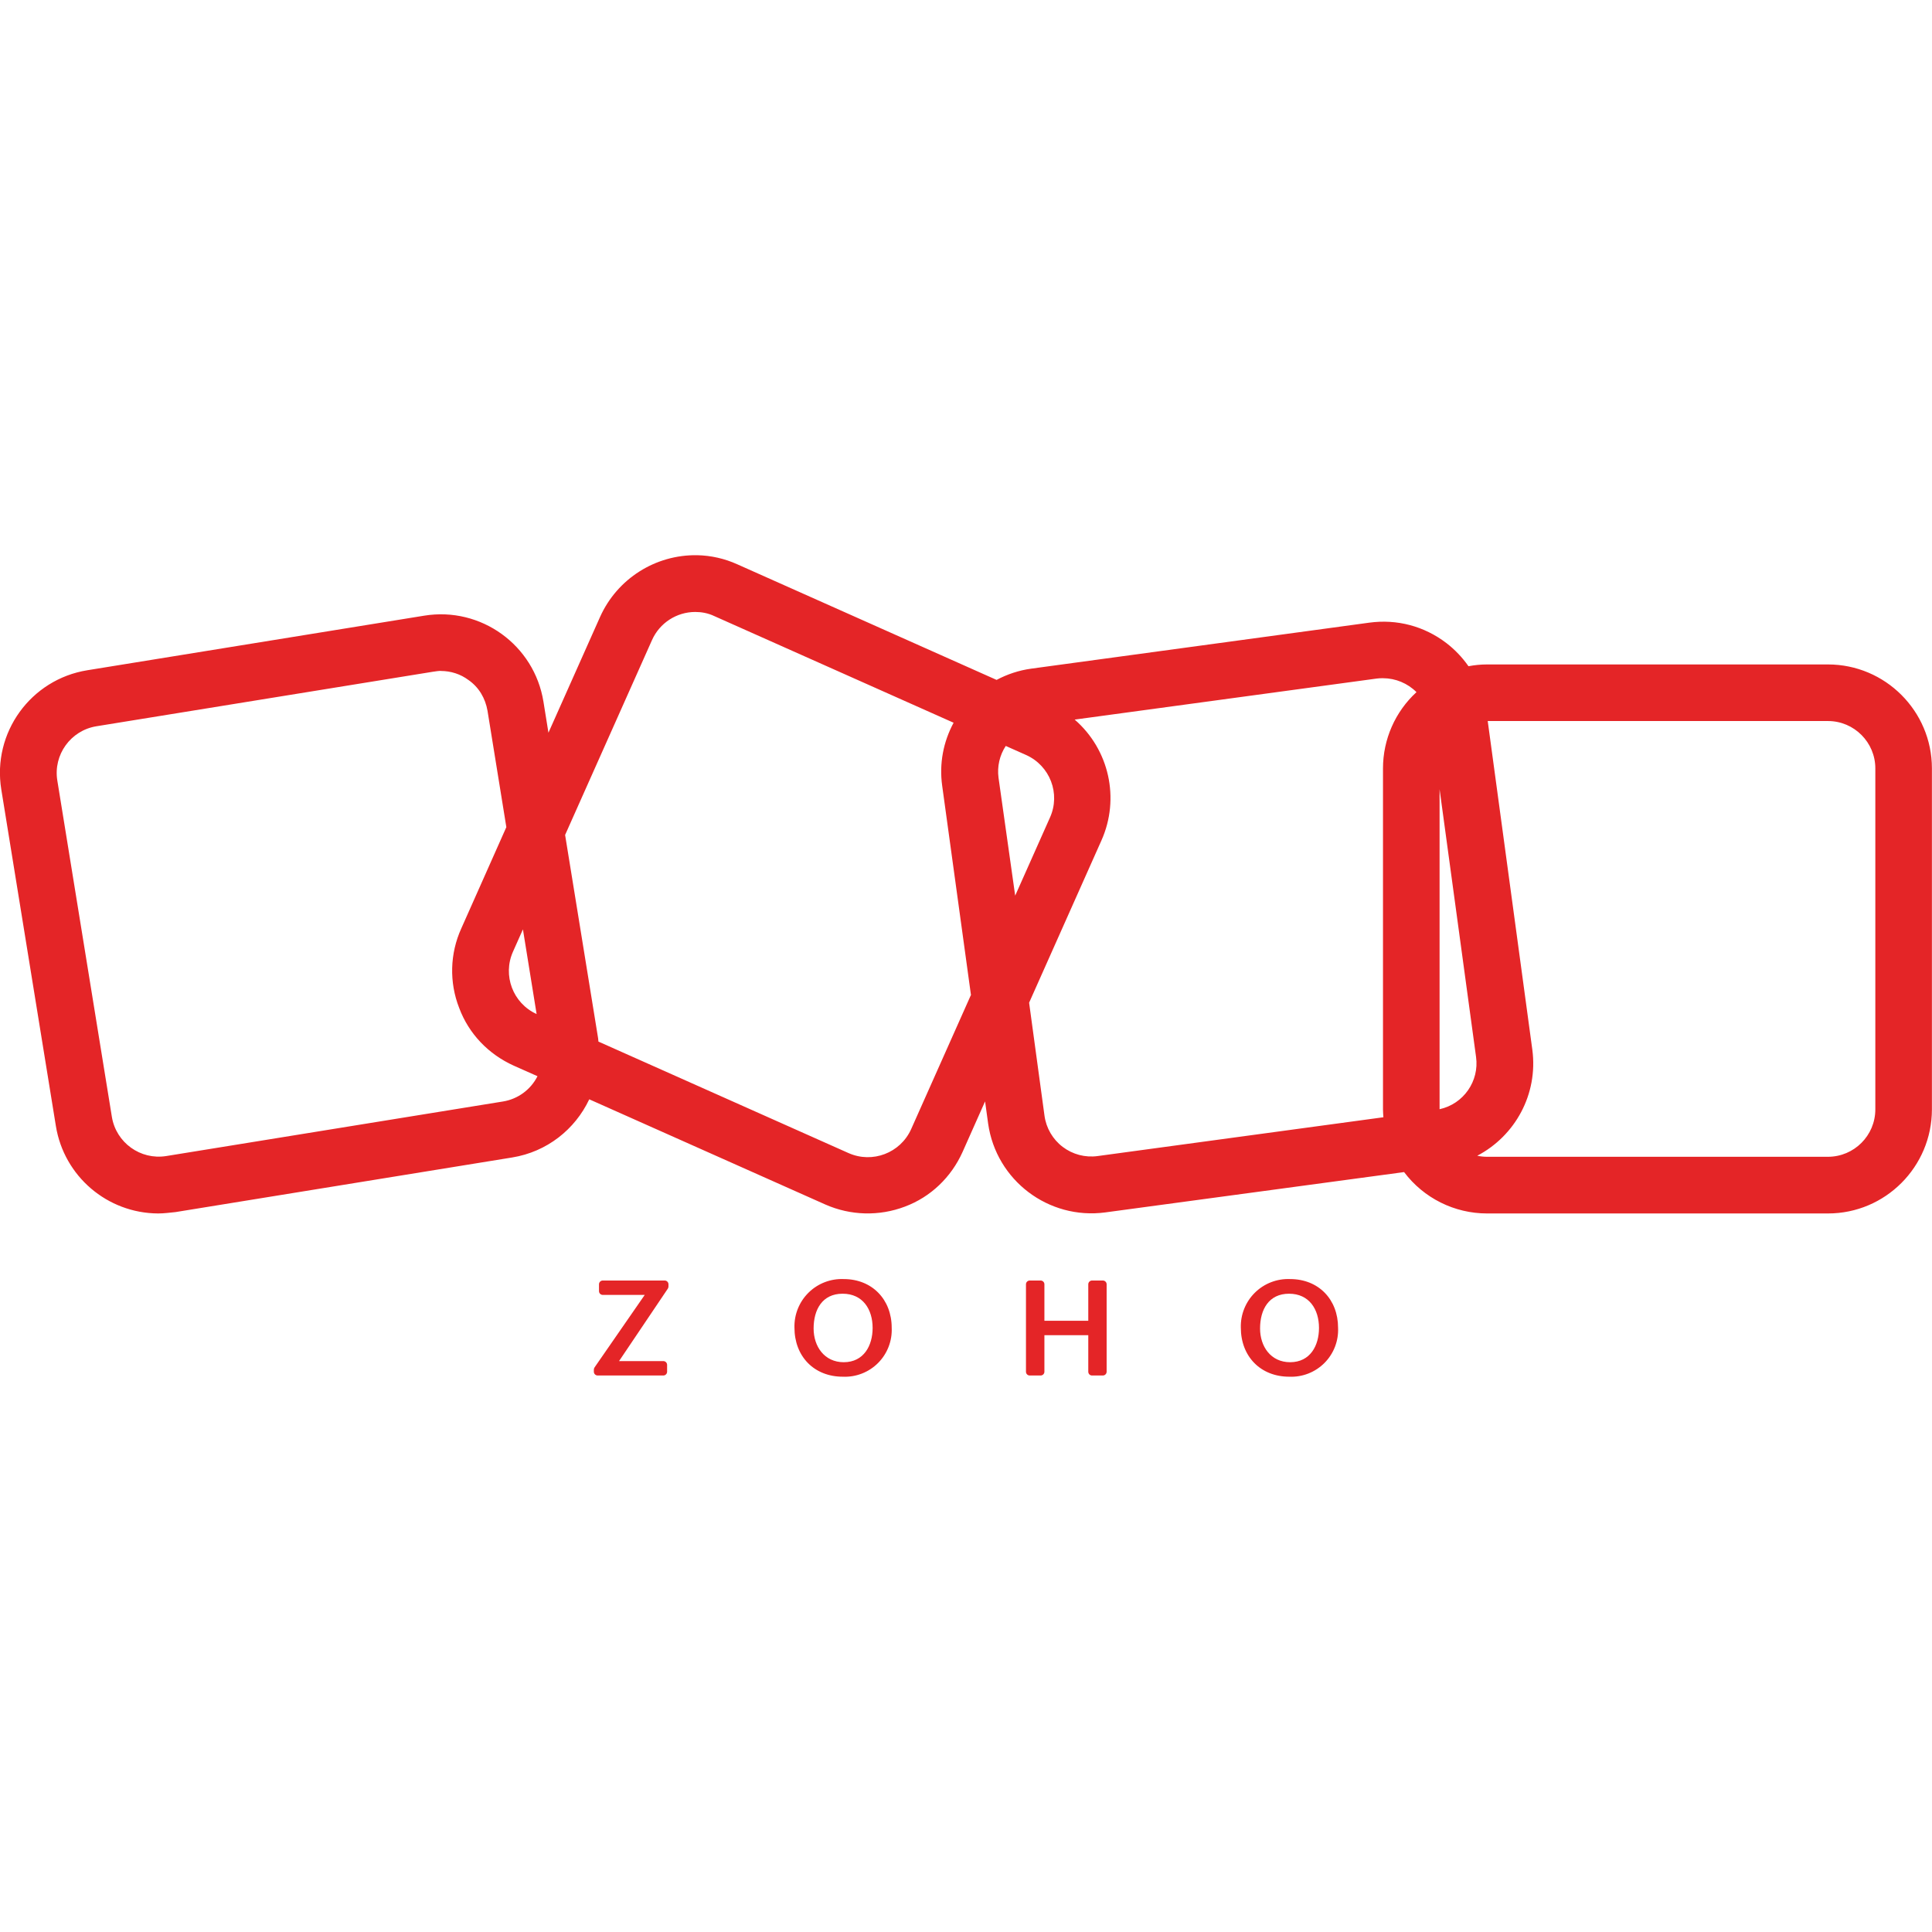
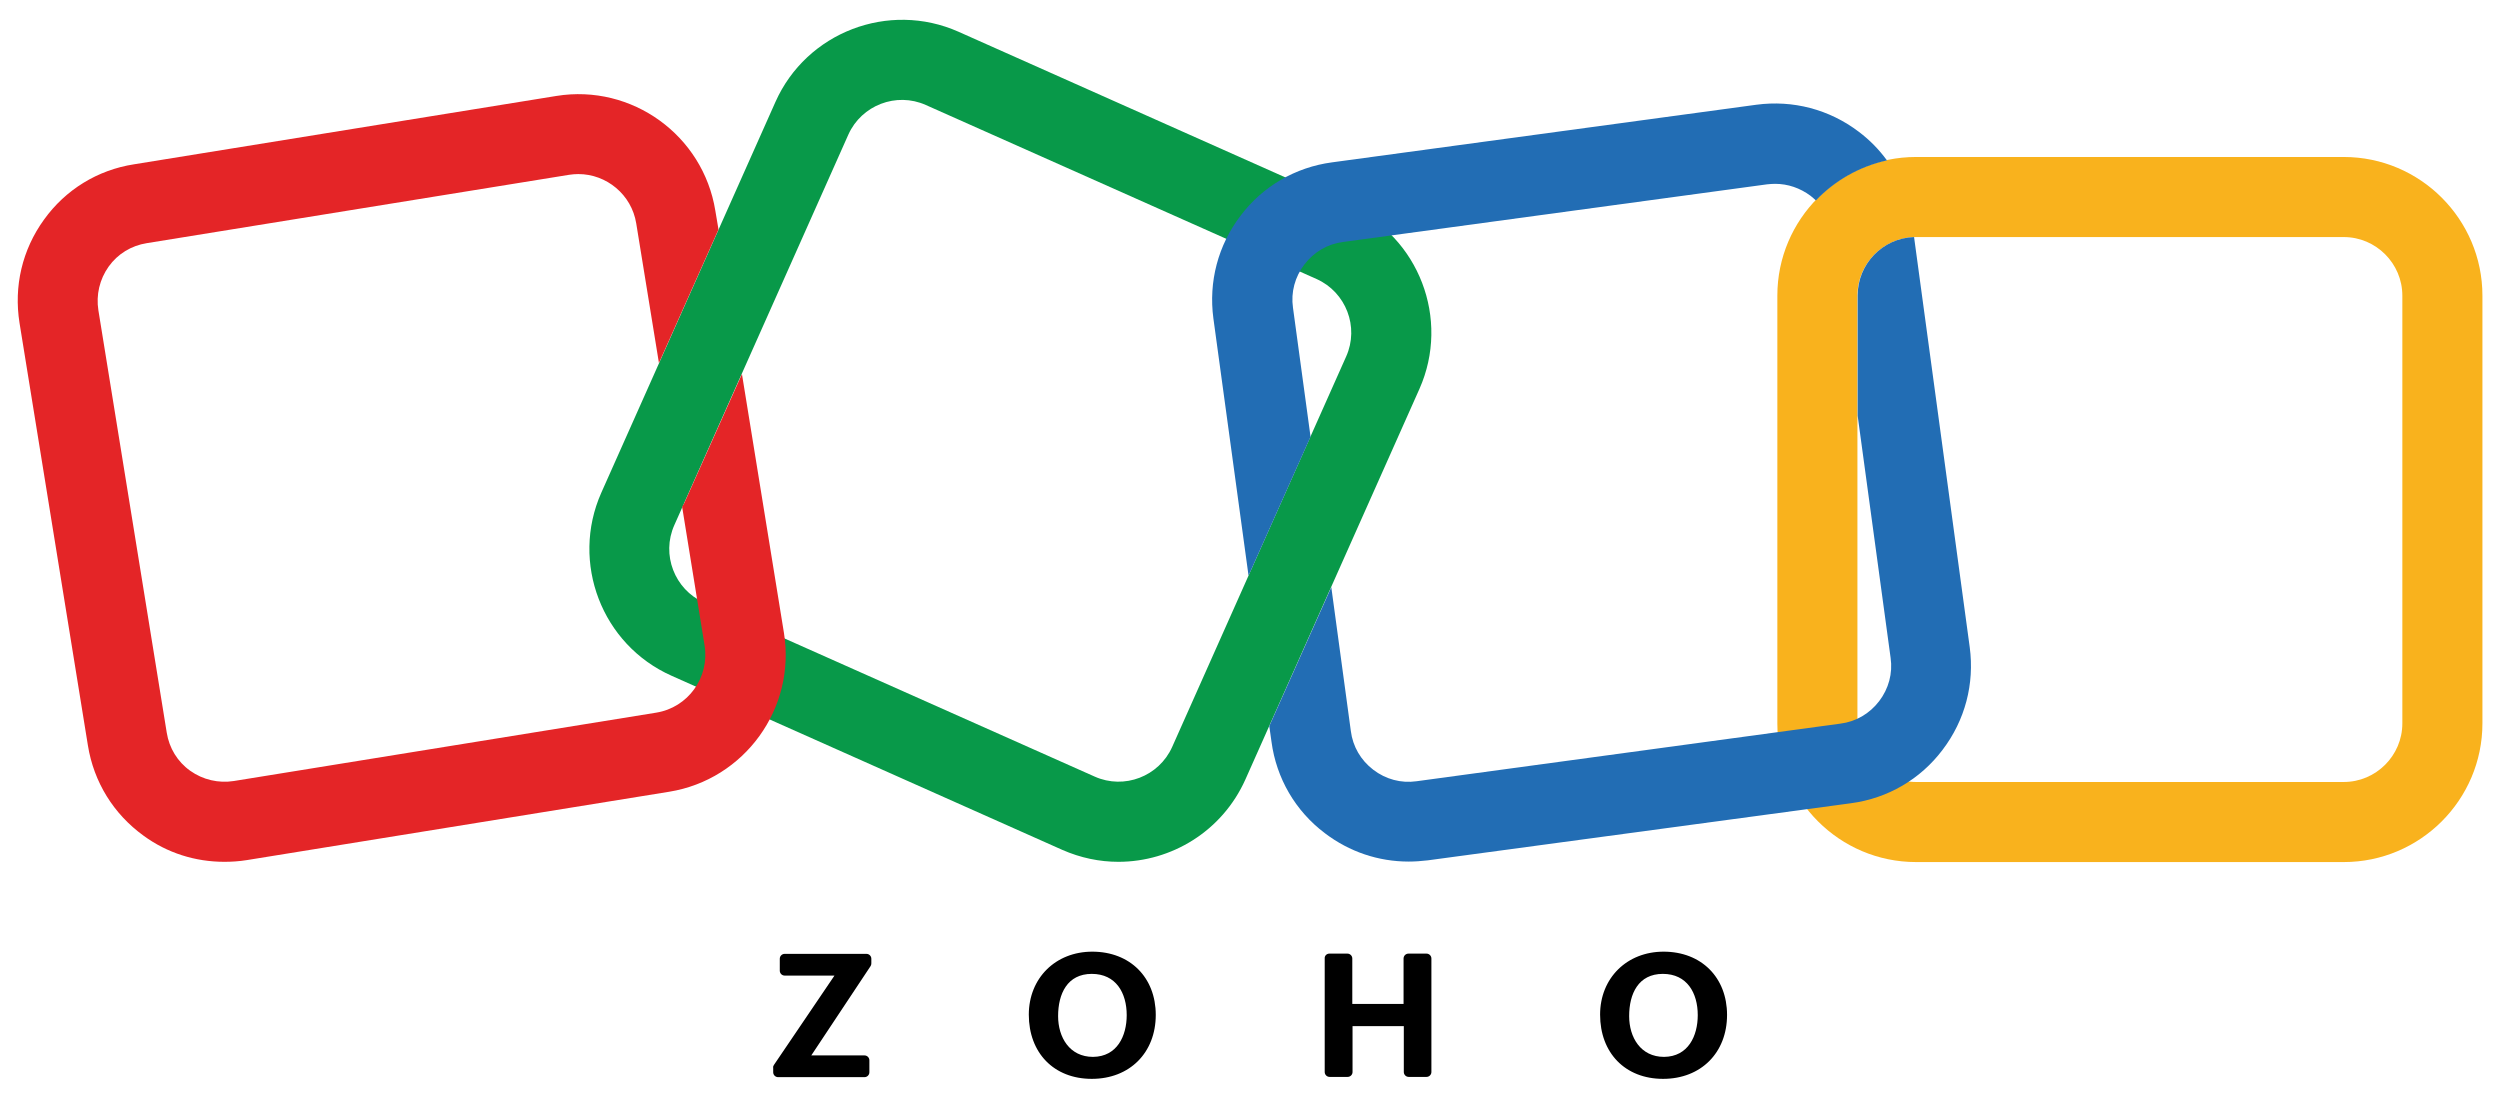
- <svg xmlns="http://www.w3.org/2000/svg" fill="#E42527" role="img" viewBox="0 0 24 24">
-   <path d="M8.66 6.897a1.299 1.299 0 0 0-1.205.765l-.642 1.44-.062-.385A1.291 1.291 0 0 0 5.27 7.648l-4.185.678A1.291 1.291 0 0 0 .016 9.807l.678 4.18a1.293 1.293 0 0 0 1.27 1.087c.074 0 .143-.01.216-.017l4.18-.678c.436-.07.784-.351.96-.723l2.933 1.307a1.304 1.304 0 0 0 .988.026c.321-.12.575-.365.716-.678l.28-.629.038.276a1.297 1.297 0 0 0 1.455 1.103l3.712-.501a1.29 1.29 0 0 0 1.03.514h4.236c.713 0 1.29-.58 1.291-1.291V9.545c0-.712-.58-1.291-1.291-1.291h-4.236c-.079 0-.155.008-.23.022a1.309 1.309 0 0 0-.275-.288c-.275-.21-.614-.3-.958-.253l-4.197.571c-.155.021-.3.07-.432.14L9.159 7.01a1.27 1.27 0 0 0-.499-.113zm-.025.705c.077 0 .159.013.24.052l2.971 1.324c-.128.238-.18.508-.142.782l.357 2.596h.002l-.745 1.672a.59.59 0 0 1-.777.296l-3.107-1.385-.004-.041-.41-2.526L8.1 7.95a.589.589 0 0 1 .536-.348zm-3.159.733c.125 0 .245.039.343.112.13.09.21.227.237.382l.234 1.446-.56 1.259a1.27 1.27 0 0 0-.026.987c.12.322.364.575.678.717l.295.131a.585.585 0 0 1-.428.314l-4.185.678a.59.59 0 0 1-.674-.485l-.678-4.18a.588.588 0 0 1 .485-.674l4.185-.678c.03-.004.064-.01.094-.01zm11.705.09a.59.59 0 0 1 .415.173 1.287 1.287 0 0 0-.416.947v4.237c0 .033.003.065.005.097l-3.55.482a.586.586 0 0 1-.66-.502l-.191-1.403.899-2.017a1.29 1.29 0 0 0-.333-1.5l3.754-.51c.026-.004.051-.004.077-.004zm1.3.532h4.227c.326 0 .588.266.588.588v4.237a.589.589 0 0 1-.588.588h-4.237a.564.564 0 0 1-.12-.013c.47-.246.758-.765.684-1.318zm-5.988.309.254.113c.296.133.43.48.296.777l-.432.97-.207-1.465a.58.58 0 0 1 .09-.395zm5.39.538.453 3.325a.583.583 0 0 1-.453.65zM6.496 11.545l.17 1.052a.588.588 0 0 1-.293-.776zm3.985 4.344a.588.588 0 0 0-.612.603c0 .358.244.61.601.61a.582.582 0 0 0 .607-.608c0-.35-.242-.605-.596-.605zm5.545 0a.588.588 0 0 0-.612.603c0 .358.245.61.602.61a.582.582 0 0 0 .606-.608c0-.35-.24-.605-.596-.605zm-8.537.018a.047.047 0 0 0-.048.047v.085c0 .026.021.047.048.047h.52l-.623.9a.052.052 0 0 0-.009.027v.027c0 .026.021.047.048.047h.815a.047.047 0 0 0 .047-.047v-.085a.047.047 0 0 0-.047-.047h-.55l.606-.9a.05.05 0 0 0 .008-.026v-.028a.047.047 0 0 0-.047-.047zm5.303 0a.047.047 0 0 0-.047.047v1.086c0 .026.02.047.047.047h.135a.047.047 0 0 0 .047-.047v-.454h.545v.454c0 .026.02.047.047.047h.134a.047.047 0 0 0 .047-.047v-1.086a.047.047 0 0 0-.047-.047h-.134a.047.047 0 0 0-.047.047v.453h-.545v-.453a.047.047 0 0 0-.047-.047zm-2.324.164c.25 0 .372.194.372.425 0 .219-.109.425-.358.426-.242 0-.375-.197-.375-.419 0-.235.108-.432.36-.432zm5.545 0c.25 0 .372.194.372.425 0 .219-.108.425-.358.426-.242 0-.374-.197-.374-.419 0-.235.108-.432.36-.432z" />
+ <svg xmlns="http://www.w3.org/2000/svg" role="img" version="1.1" viewBox="0 0 1024 450">
+   <path d="m458.1 353c-7.7 0-15.5-1.6-23-4.9l-160-71.3c-28.6-12.7-41.5-46.4-28.8-75l71.3-160c12.7-28.6 46.4-41.5 75-28.8l160 71.3c28.6 12.7 41.5 46.4 28.8 75l-71.3 160c-9.5 21.2-30.3 33.7-52 33.7zm-9.7-34.9c12.1 5.4 26.3-0.1 31.7-12.1l71.3-160c5.4-12.1-0.1-26.3-12.1-31.7l-160.1-71.3c-12.1-5.4-26.3 0.1-31.7 12.1l-71.3 160c-5.4 12.1 0.1 26.3 12.1 31.7z" fill="#089949" />
+   <path d="m960 353.1h-175.2c-31.3 0-56.8-25.5-56.8-56.8v-175.2c0-31.3 25.5-56.8 56.8-56.8h175.2c31.3 0 56.8 25.5 56.8 56.8v175.2c0 31.3-25.5 56.8-56.8 56.8zm-175.2-256c-13.2 0-24 10.8-24 24v175.2c0 13.2 10.8 24 24 24h175.2c13.2 0 24-10.8 24-24v-175.2c0-13.2-10.8-24-24-24z" fill="#f9b21d" />
+   <path d="m303.9 153.2-23.6 52.8c-0.3 0.6-0.6 1.1-0.9 1.6l9.2 56.8c2.1 13.1-6.8 25.4-19.8 27.5l-173 28c-6.3 1-12.7-0.5-17.9-4.2s-8.6-9.3-9.6-15.6l-28-173c-1-6.3 0.5-12.7 4.2-17.9s9.3-8.6 15.6-9.6l173-28c1.3-0.2 2.6-0.3 3.8-0.3 11.5 0 21.8 8.4 23.7 20.2l9.3 57.2 24.4-54.7-1.3-7.7c-5-30.9-34.2-52-65.1-47l-173 28c-14.9 2.3-28.1 10.4-36.9 22.7-8.9 12.3-12.4 27.3-10 42.3l28 173c2.4 15 10.5 28.1 22.8 37 9.7 7.1 21.2 10.7 33.1 10.7 3 0 6.1-0.2 9.2-0.7l173-28c30.9-5 52-34.2 47-65.1z" fill="#e42527" />
+   <path d="m511.4 235.8 25.4-56.9-7.2-52.9c-0.9-6.3 0.8-12.6 4.7-17.7s9.5-8.4 15.9-9.2l173.6-23.6c1.1-0.1 2.2-0.2 3.3-0.2 5.2 0 10.2 1.7 14.5 4.9 0.8 0.6 1.5 1.3 2.2 1.9 7.7-8.1 17.8-13.9 29.1-16.4-3.2-4.4-7-8.3-11.5-11.7-12.1-9.2-27-13.1-42-11.1l-173.8 23.6c-15 2-28.4 9.8-37.5 21.9-9.2 12.1-13.1 27-11.1 42z" fill="#226db4" />
+   <path d="m806.8 265.1-22.8-168c-12.8 0.4-23.1 11-23.1 23.9v49.3l13.5 99.2c0.9 6.3-0.8 12.6-4.7 17.7s-9.5 8.4-15.9 9.2l-173.6 23.6c-6.3 0.9-12.6-0.8-17.7-4.7s-8.4-9.5-9.2-15.9l-8-58.9-25.4 56.9 0.9 6.4c2 15 9.8 28.4 21.9 37.5 10 7.6 21.9 11.6 34.3 11.6 2.6 0 5.2-0.2 7.8-0.5l173.4-23.4c15-2 28.4-9.8 37.5-21.9 9.2-12.1 13.1-27 11.1-42z" fill="#226db4" />
+   <path d="m655.4 415.6c0-15 11-25.8 26-25.8 15.5 0 26 10.6 26 25.9 0 15.5-10.7 26.2-26.2 26.2-15.6 0-25.8-10.7-25.8-26.3zm40 0.2c0-9.1-4.4-16.9-14.3-16.9-10 0-13.8 8.1-13.8 17.3 0 8.7 4.7 16.7 14.3 16.7 9.9-0.1 13.8-8.6 13.8-17.1zm-150.9-25.2h7.4c1.1 0 2 0.9 2 2v18.6h21v-18.6c0-1.1 0.9-2 2-2h7.4c1.1 0 2 0.9 2 2v46.5c0 1.1-0.9 2-2 2h-7.3c-1.1 0-2-0.9-2-2v-18.8h-21v18.8c0 1.1-0.9 2-2 2h-7.4c-1.1 0-2-0.9-2-2v-46.5c-0.1-1.1 0.8-2 1.9-2zm-123.1 25c0-15 11-25.8 26-25.8 15.5 0 26 10.6 26 25.9 0 15.5-10.7 26.2-26.2 26.2-15.6 0-25.8-10.7-25.8-26.3zm40.1 0.2c0-9.1-4.4-16.9-14.3-16.9-10 0-13.8 8.1-13.8 17.3 0 8.7 4.7 16.7 14.3 16.7 9.9-0.1 13.8-8.6 13.8-17.1zm-144.5 20.4 24.8-36.6h-20.4c-1.1 0-2-0.9-2-2v-4.9c0-1.1 0.9-2 2-2h33.5c1.1 0 2 0.9 2 2v1.9c0 0.4-0.1 0.8-0.3 1.1l-24.3 36.6h21.8c1.1 0 2 0.9 2 2v4.9c0 1.1-0.9 2-2 2h-35.4c-1.1 0-2-0.9-2-2v-1.8c-0.1-0.5 0.1-0.9 0.3-1.2z" />
</svg>
